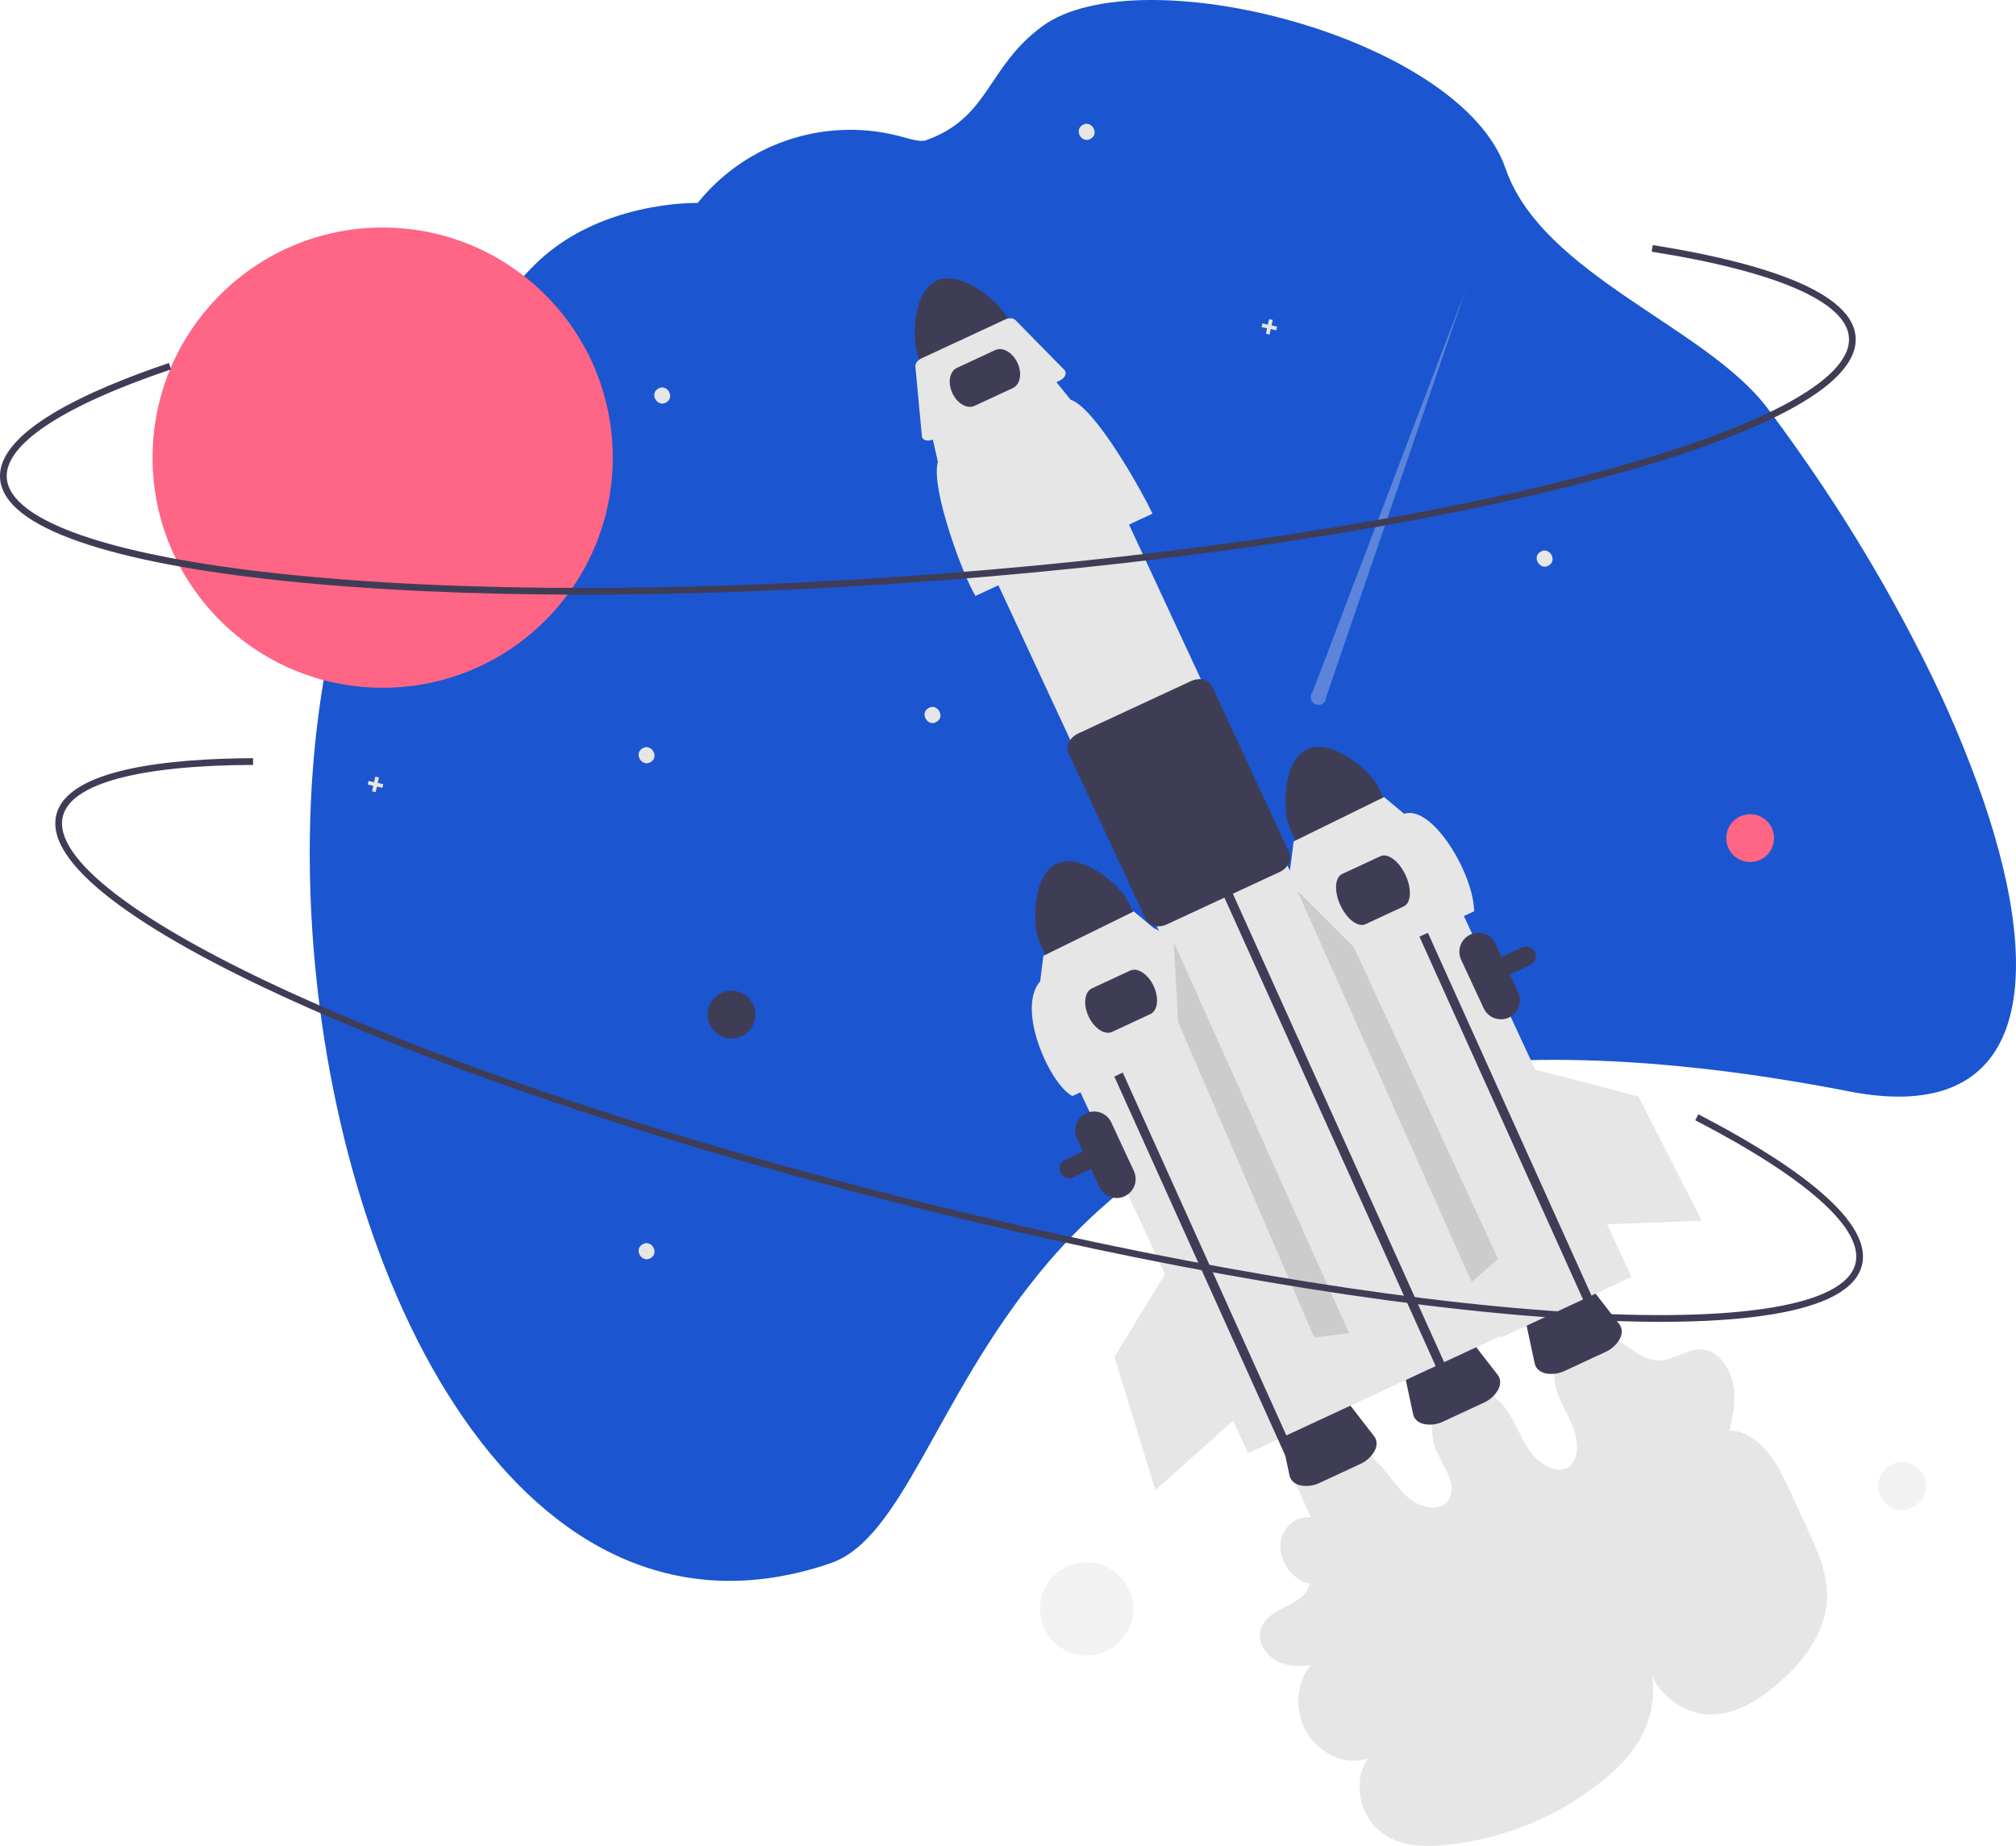
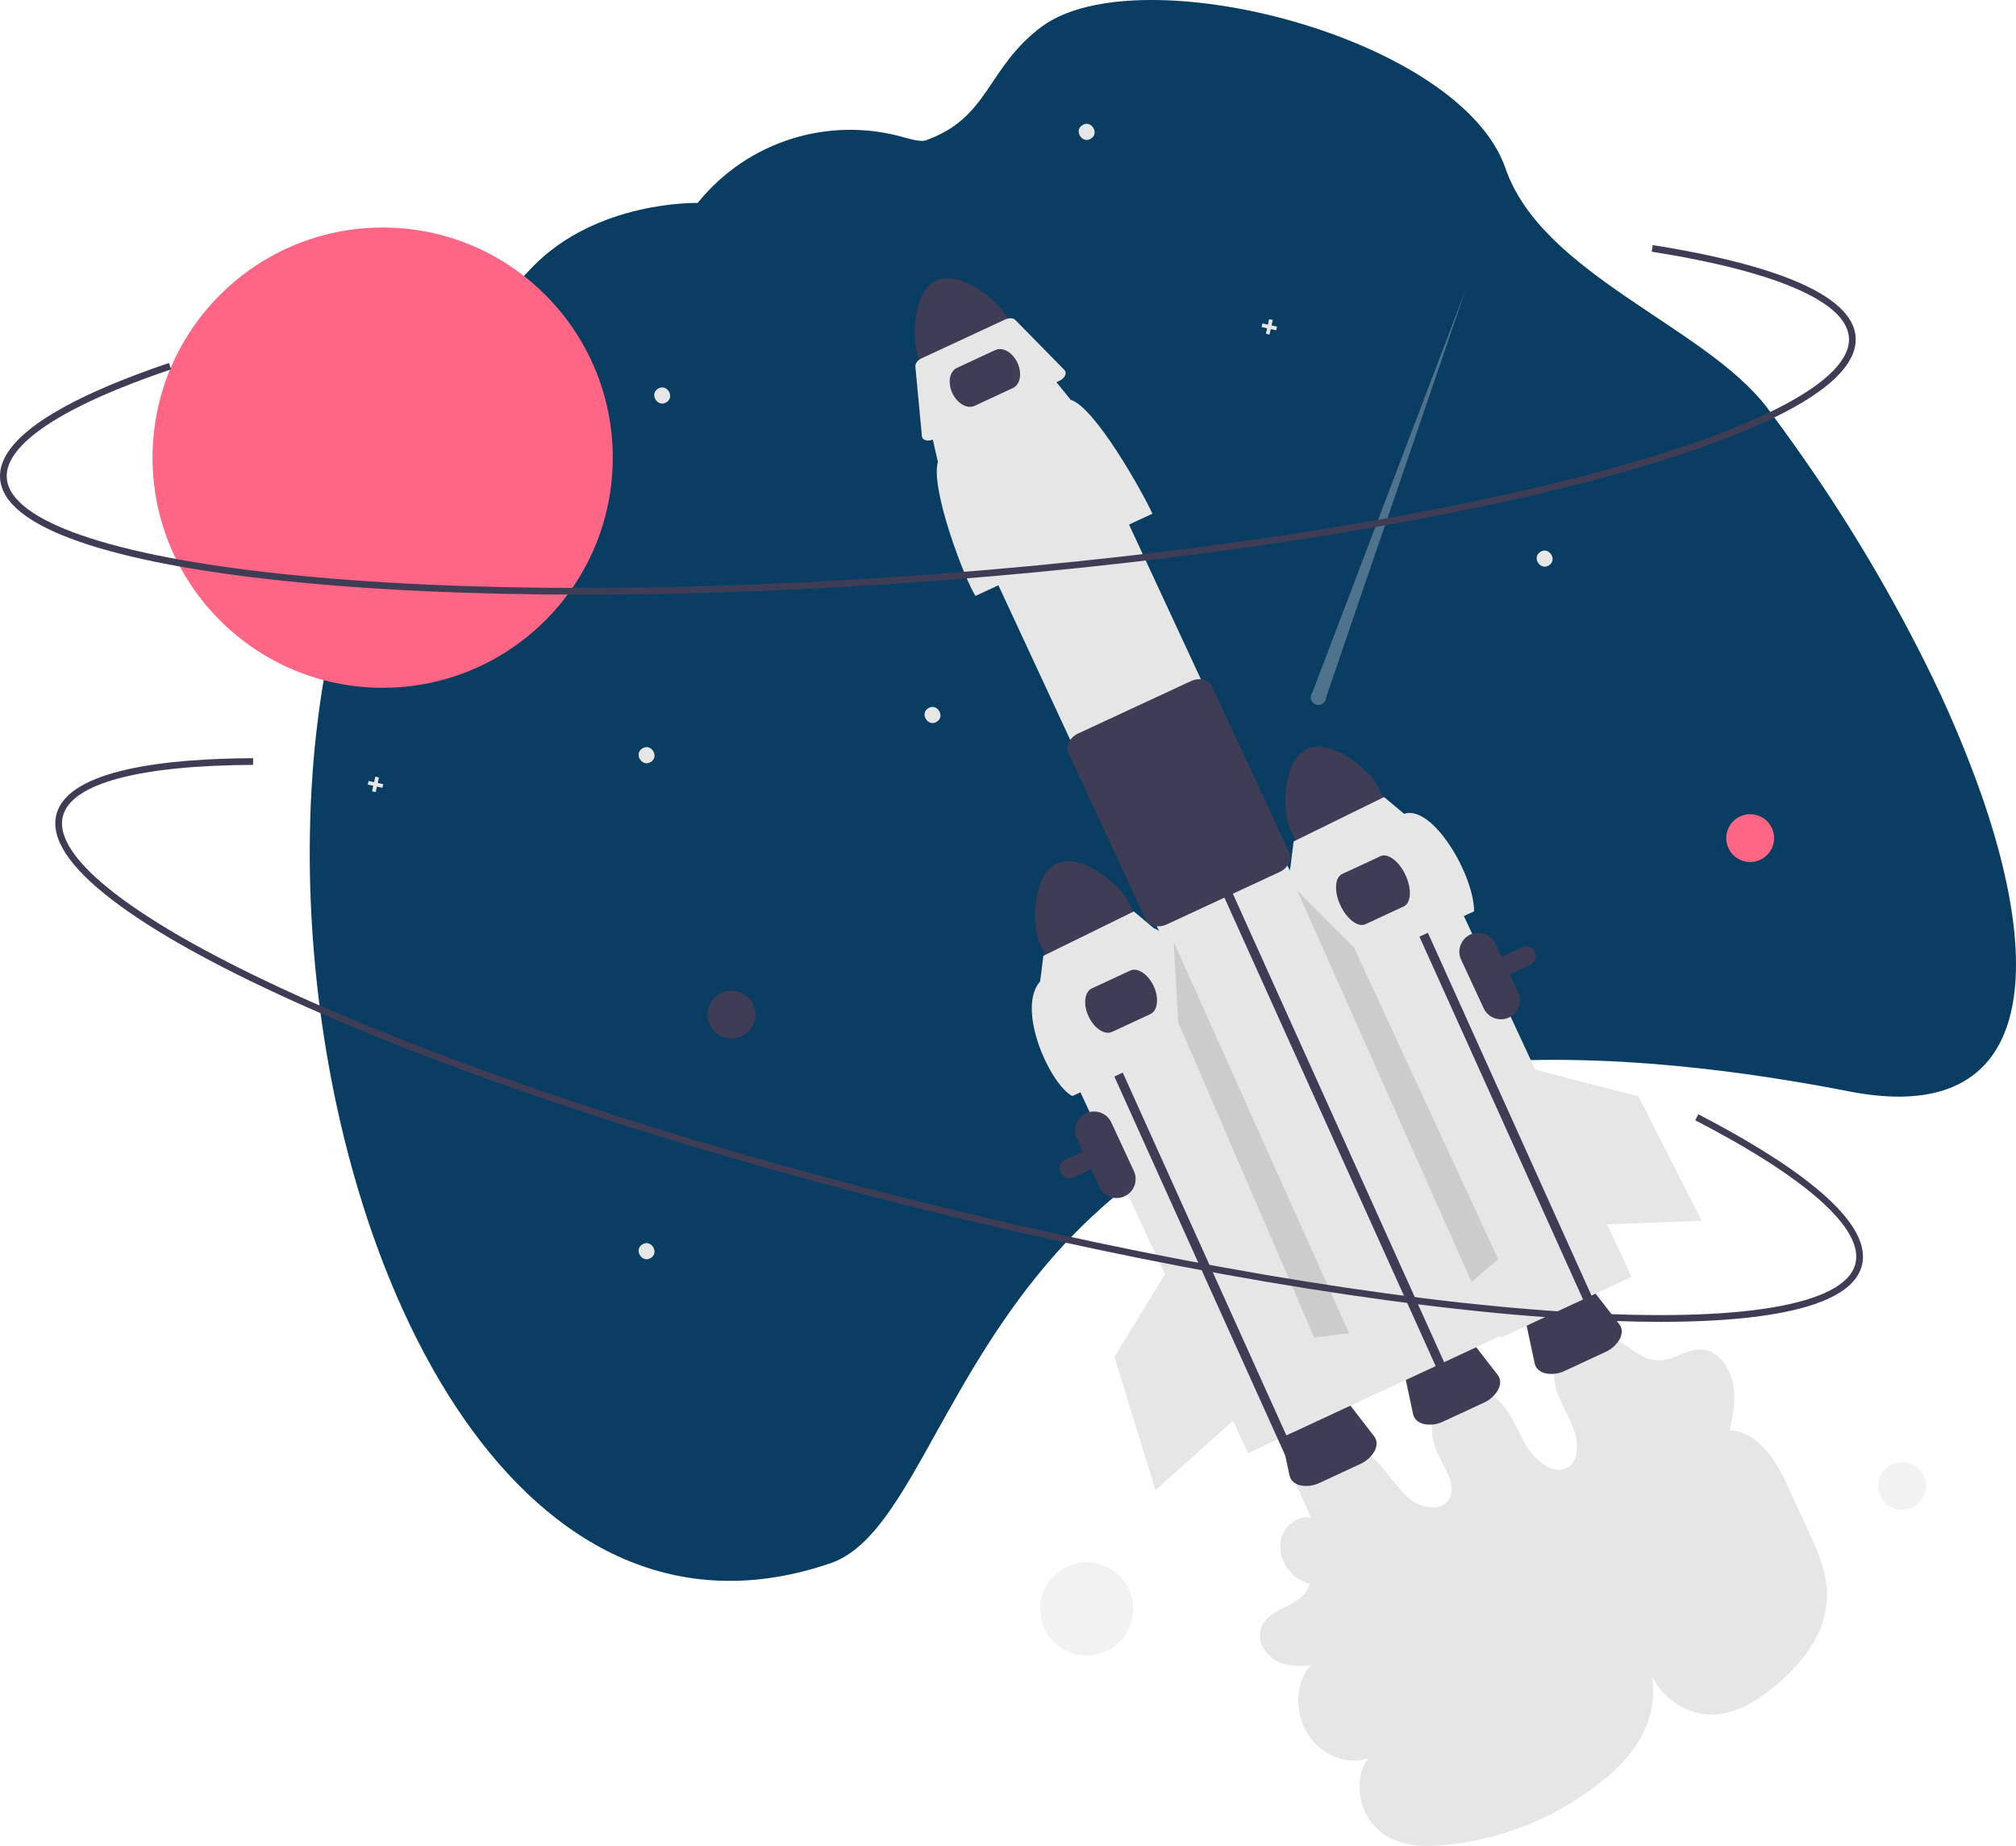
<svg xmlns="http://www.w3.org/2000/svg" id="a13970f5-fcb6-45bc-88b6-f9395b0a599f" data-name="Layer 1" width="902.419" height="826.207" viewBox="0 0 902.419 826.207">
  <path d="M726.95,696.708l8.672,19.444c-7.049-1.122-13.604,4.898-13.751,12.629s6.14,15.774,13.189,16.873c-1.347,6.002-7.161,8.649-12.207,11.075s-10.485,6.45-10.11,12.845c.301,5.135,4.548,9.669,9.058,11.492s9.241,1.543,13.809,1.237c-6.921,7.24-7.596,20.848-1.517,30.611s18.217,14.569,27.305,10.811c-6.422,7.989-5.027,22.618,2.943,30.862,8.034,8.311,19.678,9.115,29.857,8.24a132.238,132.238,0,0,0,71.007-28.14c7.782-6.183,15.05-13.456,19.49-22.941s5.747-21.496,1.612-32.29c1.115,13.522,14.65,24.203,26.826,24.8s22.807-6.261,31.841-14.081c12.014-10.4,23.137-24.979,21.488-42.967-.816-8.905-4.706-17.469-8.521-25.765l-7.396-16.083c-2.986-6.493-6.039-13.095-10.533-18.544s-10.731-9.667-16.973-9.626c1.427-6.52,2.861-13.283,1.665-20.211s-5.776-14.101-12.004-15.723c-7.927-2.065-14.645,5.25-22.616,4.561-7.671-.664-14.01-8.362-21.459-11.412a17.178,17.178,0,0,0-18.537,3.206c-4.722,4.61-6.69,12.398-4.996,19.767,1.484,6.455,5.435,12.149,7.832,18.375s2.77,14.231-1.835,17.631c-5.557,4.103-14.014-1.48-18.356-8.235s-6.834-14.933-12.324-20.614c-6.479-6.705-16.621-8.276-23.293-3.608s-9.222,15.119-5.859,24.004c2.75,7.264,9.049,14.614,6.864,21.454-2.309,7.23-12.413,6.314-18.507,1.205s-10.141-12.806-16.161-18.03c-6.114-5.306-14.098-7.63-21.107-6.146a21.731,21.731,0,0,0-15.573,13.915" transform="translate(-148.7907 -36.89661)" fill="#e6e6e6" />
  <path d="M867.347,642.066l-17.993,8.36a13.812,13.812,0,0,1-8.734,1.177c-2.612-.618-4.377-2.215-4.841-4.383l-4.187-19.554c-.79-3.689,2.265-8.053,7.264-10.376l9.937-4.617c4.999-2.323,10.305-1.843,12.614,1.14l12.244,15.81c1.358,1.753,1.44,4.132.228,6.527A13.812,13.812,0,0,1,867.347,642.066Z" transform="translate(-148.7907 -36.89661)" fill="#3f3d56" />
-   <path d="M309.43,280.659A353.998,353.998,0,0,1,386.932,156.602c29.006-30.112,74.15-28.861,74.15-28.861l.258-.32A87.58,87.58,0,0,1,553.893,98.509c4.304,1.235,7.615,1.783,9.189,1.232,28.707-10.047,27.358-32.724,52.126-50.993,43.367-31.987,187.211,4.654,207.494,63.514,16.439,47.705,89.82,70.827,117.236,107.317q6.431,8.559,12.618,17.316,2.901,4.068,5.737,8.198a730.428,730.428,0,0,1,52.147,88.155,514.113,514.113,0,0,1,26.101,61.684c28.591,83.582,18.814,145.855-60.021,130.47q-13.998-2.739-27.324-4.901-19.296-3.149-37.246-5.176-24.172-2.749-45.994-3.602-7.337-.295-14.405-.396c-69.67-.966-121.349,12.146-160.719,32.502q-10.011,5.163-18.973,10.923a236.054,236.054,0,0,0-26.08,19.319,254.898,254.898,0,0,0-31.422,32.197l-.522.639c-46.048,56.326-61.203,118.682-93.235,129.661C383.674,783.51,297.074,613.35,288.193,446.896q-.673-12.582-.743-25.091-.042-5.592.055-11.154c.141-9.673.567-19.285,1.281-28.78q.4-5.445.928-10.833c.388-3.873.81-7.724,1.298-11.55C294.495,331.442,300.589,304.758,309.43,280.659Z" transform="translate(-148.7907 -36.89661)" fill="#1B56D0" />
+   <path d="M309.43,280.659A353.998,353.998,0,0,1,386.932,156.602c29.006-30.112,74.15-28.861,74.15-28.861l.258-.32A87.58,87.58,0,0,1,553.893,98.509c4.304,1.235,7.615,1.783,9.189,1.232,28.707-10.047,27.358-32.724,52.126-50.993,43.367-31.987,187.211,4.654,207.494,63.514,16.439,47.705,89.82,70.827,117.236,107.317q6.431,8.559,12.618,17.316,2.901,4.068,5.737,8.198a730.428,730.428,0,0,1,52.147,88.155,514.113,514.113,0,0,1,26.101,61.684c28.591,83.582,18.814,145.855-60.021,130.47q-13.998-2.739-27.324-4.901-19.296-3.149-37.246-5.176-24.172-2.749-45.994-3.602-7.337-.295-14.405-.396c-69.67-.966-121.349,12.146-160.719,32.502q-10.011,5.163-18.973,10.923a236.054,236.054,0,0,0-26.08,19.319,254.898,254.898,0,0,0-31.422,32.197l-.522.639c-46.048,56.326-61.203,118.682-93.235,129.661C383.674,783.51,297.074,613.35,288.193,446.896q-.673-12.582-.743-25.091-.042-5.592.055-11.154c.141-9.673.567-19.285,1.281-28.78q.4-5.445.928-10.833c.388-3.873.81-7.724,1.298-11.55C294.495,331.442,300.589,304.758,309.43,280.659Z" transform="translate(-148.7907 -36.89661)" fill="#0a3d62" />
  <path d="M733.834,372.24c-10.935,5.091-11.115,27.895-7.686,35.284l6.214,13.374,39.609-18.403-6.214-13.374C762.321,381.735,744.777,367.166,733.834,372.24Z" transform="translate(-148.7907 -36.89661)" fill="#3f3d56" />
  <path d="M627.393,564.256a4.333,4.333,0,0,1-4.07-5.819,4.3,4.3,0,0,1,2.243-2.44L830.12,460.958a4.33,4.33,0,0,1,5.752,2.102,4.336,4.336,0,0,1-2.103,5.752h-0L629.215,563.85A4.306,4.306,0,0,1,627.393,564.256Z" transform="translate(-148.7907 -36.89661)" fill="#3f3d56" />
  <rect x="771.788" y="414.474" width="64.474" height="217.68" transform="translate(-294.4339 350.6066) rotate(-24.9202)" fill="#e6e6e6" />
  <path d="M567.905,162.514c-10.935,5.091-11.115,27.895-7.686,35.284l6.214,13.374,39.609-18.403L599.827,179.395C596.392,172.009,578.848,157.44,567.905,162.514Z" transform="translate(-148.7907 -36.89661)" fill="#3f3d56" />
  <path d="M812.919,664.761l-17.993,8.36a13.812,13.812,0,0,1-8.734,1.177c-2.612-.618-4.377-2.215-4.841-4.383l-4.187-19.554c-.79-3.689,2.265-8.053,7.264-10.376l9.937-4.617c4.999-2.323,10.305-1.843,12.614,1.14L819.224,652.319c1.358,1.753,1.44,4.132.228,6.527A13.812,13.812,0,0,1,812.919,664.761Z" transform="translate(-148.7907 -36.89661)" fill="#3f3d56" />
  <path d="M757.601,692.207,739.608,700.566a13.812,13.812,0,0,1-8.734,1.177c-2.612-.618-4.377-2.215-4.841-4.383l-4.187-19.554c-.79-3.689,2.265-8.053,7.264-10.376l9.937-4.617c4.999-2.323,10.305-1.843,12.614,1.14l12.244,15.81c1.358,1.753,1.44,4.132.228,6.527A13.812,13.812,0,0,1,757.601,692.207Z" transform="translate(-148.7907 -36.89661)" fill="#3f3d56" />
  <rect x="668.302" y="227.978" width="64.474" height="440.016" transform="translate(-272.3289 299.9887) rotate(-24.9202)" fill="#e6e6e6" />
  <polyline points="548.951 403.691 542.39 389.254 546.167 387.512 552.708 401.903 647.423 611.909 643.65 613.662" fill="#3f3d56" />
  <polyline points="622.951 391.691 616.39 377.254 620.167 375.512 626.708 389.903 721.423 599.909 717.65 601.662" fill="#3f3d56" />
  <path d="M664.671,266.814l-79.226,36.809c-5.044-7.847-20.249-48.06-16.835-59.991l-2.563-11.378,54.703-25.416,7.322,9.007C638.942,219.18,660.102,256.951,664.671,266.814Z" transform="translate(-148.7907 -36.89661)" fill="#e6e6e6" />
  <path d="M623.037,207.325l-56.451,26.228c-2.084.968-4.303.612-4.956-.795a1.952,1.952,0,0,1-.172-.643l-2.922-31.168c-.125-1.335,1.017-2.847,2.761-3.658L598.734,179.896c1.744-.81,3.637-.708,4.576.249l21.936,22.334c1.122,1.142.513,3.098-1.361,4.367A6.081,6.081,0,0,1,623.037,207.325Z" transform="translate(-148.7907 -36.89661)" fill="#e6e6e6" />
  <path d="M667.313,451.514a7.626,7.626,0,0,1-1.814-.214,5.604,5.604,0,0,1-3.896-3.025L627.09,373.992c-1.428-3.075.489-7.008,4.274-8.767l50.536-23.48c3.786-1.76,8.027-.688,9.457,2.387l34.513,74.283a5.603,5.603,0,0,1-.201,4.929,8.506,8.506,0,0,1-4.074,3.838l-50.536,23.479A8.92,8.92,0,0,1,667.313,451.514Z" transform="translate(-148.7907 -36.89661)" fill="#3f3d56" />
  <rect x="658.612" y="466.208" width="64.474" height="217.68" transform="translate(-326.7693 307.736) rotate(-24.9202)" fill="#e6e6e6" />
  <path d="M602.189,210.581l-17.147,7.967c-3.309,1.537-7.773-1.024-9.95-5.71s-1.256-9.749,2.053-11.286l17.147-7.967c3.309-1.537,7.773,1.024,9.95,5.71S605.498,209.044,602.189,210.581Z" transform="translate(-148.7907 -36.89661)" fill="#3f3d56" />
  <path d="M621.799,423.444c-10.935,5.091-11.115,27.895-7.686,35.284l6.214,13.374,39.609-18.403L653.722,440.324C650.287,432.939,632.742,418.37,621.799,423.444Z" transform="translate(-148.7907 -36.89661)" fill="#3f3d56" />
  <path d="M440.152,377.925c-3.862,2.573-7.815-3.551-3.878-6.01C440.135,369.342,444.088,375.466,440.152,377.925Z" transform="translate(-148.7907 -36.89661)" fill="#e6e6e6" />
  <path d="M842.152,289.925c-3.862,2.573-7.815-3.551-3.878-6.01C842.135,281.342,846.088,287.466,842.152,289.925Z" transform="translate(-148.7907 -36.89661)" fill="#e6e6e6" />
  <path d="M568.152,359.925c-3.862,2.573-7.815-3.551-3.878-6.01C568.135,351.342,572.088,357.466,568.152,359.925Z" transform="translate(-148.7907 -36.89661)" fill="#e6e6e6" />
  <path d="M440.152,599.925c-3.862,2.573-7.815-3.551-3.878-6.01C440.135,591.342,444.088,597.466,440.152,599.925Z" transform="translate(-148.7907 -36.89661)" fill="#e6e6e6" />
  <path d="M637.152,98.925c-3.862,2.573-7.815-3.551-3.878-6.01C637.135,90.342,641.088,96.466,637.152,98.925Z" transform="translate(-148.7907 -36.89661)" fill="#e6e6e6" />
  <path d="M447.152,216.925c-3.862,2.573-7.815-3.551-3.878-6.01C447.135,208.342,451.088,214.466,447.152,216.925Z" transform="translate(-148.7907 -36.89661)" fill="#e6e6e6" />
  <polygon points="571.639 146.2 569.182 145.661 569.72 143.203 568.082 142.844 567.543 145.302 565.086 144.764 564.727 146.402 567.184 146.941 566.646 149.398 568.284 149.757 568.823 147.299 571.28 147.838 571.639 146.2" fill="#e6e6e6" />
  <polygon points="171.542 350.978 169.085 350.439 169.623 347.982 167.985 347.623 167.446 350.08 164.988 349.542 164.629 351.18 167.087 351.719 166.549 354.177 168.187 354.535 168.726 352.078 171.183 352.616 171.542 350.978" fill="#e6e6e6" />
  <path d="M824.22,492.333a8.51,8.51,0,0,1-11.29-4.127l-10.113-21.765a8.5,8.5,0,0,1,15.417-7.163l10.113,21.765A8.51,8.51,0,0,1,824.22,492.333Z" transform="translate(-148.7907 -36.89661)" fill="#3f3d56" />
  <path d="M652.22,572.333a8.51,8.51,0,0,1-11.29-4.127l-10.113-21.765a8.5,8.5,0,0,1,15.417-7.163l10.113,21.765A8.51,8.51,0,0,1,652.22,572.333Z" transform="translate(-148.7907 -36.89661)" fill="#3f3d56" />
  <path d="M808.642,444.778l-67.806,31.503c-4.317-6.716-17.331-41.133-14.409-51.344l1.434-11.423,40.486-19.863,8.971,7.505C789.959,396.883,808.539,428.205,808.642,444.778Z" transform="translate(-148.7907 -36.89661)" fill="#e6e6e6" />
  <path d="M777.162,442.594l-17.147,7.967c-3.309,1.537-8.344-2.253-11.222-8.447s-2.528-12.487.781-14.024l17.147-7.967c3.309-1.537,8.344,2.253,11.222,8.447S780.471,441.056,777.162,442.594Z" transform="translate(-148.7907 -36.89661)" fill="#3f3d56" />
  <polyline points="482.951 446.691 476.39 432.254 480.167 430.512 486.708 444.903 581.423 654.909 577.65 656.662" fill="#3f3d56" />
  <path d="M696.607,495.981l-67.806,31.503c-10.003-5.165-25.291-38.961-14.409-51.344l1.434-11.423,40.486-19.863,8.971,7.505C674.587,455.214,692.697,487.541,696.607,495.981Z" transform="translate(-148.7907 -36.89661)" fill="#e6e6e6" />
  <path d="M663.732,490.793l-17.147,7.967c-3.309,1.537-8.03-1.579-10.524-6.945s-1.83-10.985,1.479-12.522l17.147-7.967c3.309-1.537,8.03,1.579,10.524,6.945S667.041,489.256,663.732,490.793Z" transform="translate(-148.7907 -36.89661)" fill="#3f3d56" />
  <circle cx="171.291" cy="204.845" r="103" fill="#ff6584" />
  <path d="M742.396,349.021l62.593-182.809L736.258,346.832a3.442,3.442,0,1,0,6.138,2.188Z" transform="translate(-148.7907 -36.89661)" fill="#f0f0f0" opacity="0.3" />
  <path d="M901.95,240.055q-18.38,6.108-40.751,12.001c-77.145,20.311-180.55,36.154-291.166,44.613-110.615,8.458-215.227,8.519-294.563.174-38.647-4.066-69.215-9.913-90.854-17.381-22.909-7.905-34.947-17.432-35.78-28.314-1.621-21.2,40.213-39.859,75.592-51.778l.958,2.843C176.801,218.581,150.678,235.879,151.828,250.919c1.464,19.156,46.644,34.806,123.955,42.94,79.162,8.327,183.581,8.263,294.021-.181,110.44-8.445,213.655-24.257,290.63-44.523,75.174-19.791,117.45-42.129,115.986-61.285-1.216-15.905-32.567-29.51-88.278-38.312l.468-2.963c40.48,6.396,89.093,18.708,90.801,41.047.832,10.882-9.618,22.127-31.059,33.424C936.131,227.503,920.601,233.856,901.95,240.055Z" transform="translate(-148.7907 -36.89661)" fill="#3f3d56" />
  <circle cx="783.425" cy="375.136" r="10.702" fill="#ff6584" />
  <circle cx="851.425" cy="665.136" r="10.702" fill="#f2f2f2" />
  <circle cx="486.425" cy="720.136" r="20.866" fill="#f2f2f2" />
  <circle cx="327.425" cy="454.136" r="10.702" fill="#3f3d56" />
  <polygon points="687.226 478.768 733.402 490.721 761.723 546.349 713.843 548.227 687.226 478.768" fill="#e6e6e6" />
  <polygon points="580.645 398.574 606.059 424.002 670.606 563.557 658.722 573.824 580.645 398.574" fill="#ccc" />
  <polygon points="525.386 421.624 527.38 457.52 588.304 598.694 603.88 596.688 525.386 421.624" fill="#ccc" />
  <polygon points="523.723 566.637 498.854 607.339 517.187 667.008 552.9 635.061 523.723 566.637" fill="#e6e6e6" />
  <path d="M892.195,628.544q-19.368,0-42.457-1.464c-79.614-5.056-182.738-22.633-290.376-49.492-107.638-26.859-206.93-59.794-279.585-92.734-35.393-16.047-62.556-31.236-80.735-45.147-19.247-14.727-27.666-27.564-25.024-38.153,5.148-20.629,50.731-25.142,88.064-25.295l.013,3c-51.268.21-81.514,8.387-85.166,23.022-4.652,18.64,33.287,47.741,104.087,79.841,72.496,32.868,171.605,65.739,279.073,92.557,107.467,26.816,210.401,44.363,289.84,49.408,77.579,4.928,124.743-2.938,129.395-21.578,3.862-15.477-21.598-38.275-71.689-64.198l1.379-2.664c36.397,18.836,78.646,45.852,73.222,67.589C979.592,613.823,966.13,621.199,942.22,625.157,928.59,627.413,911.85,628.544,892.195,628.544Z" transform="translate(-148.7907 -36.89661)" fill="#3f3d56" />
</svg>
